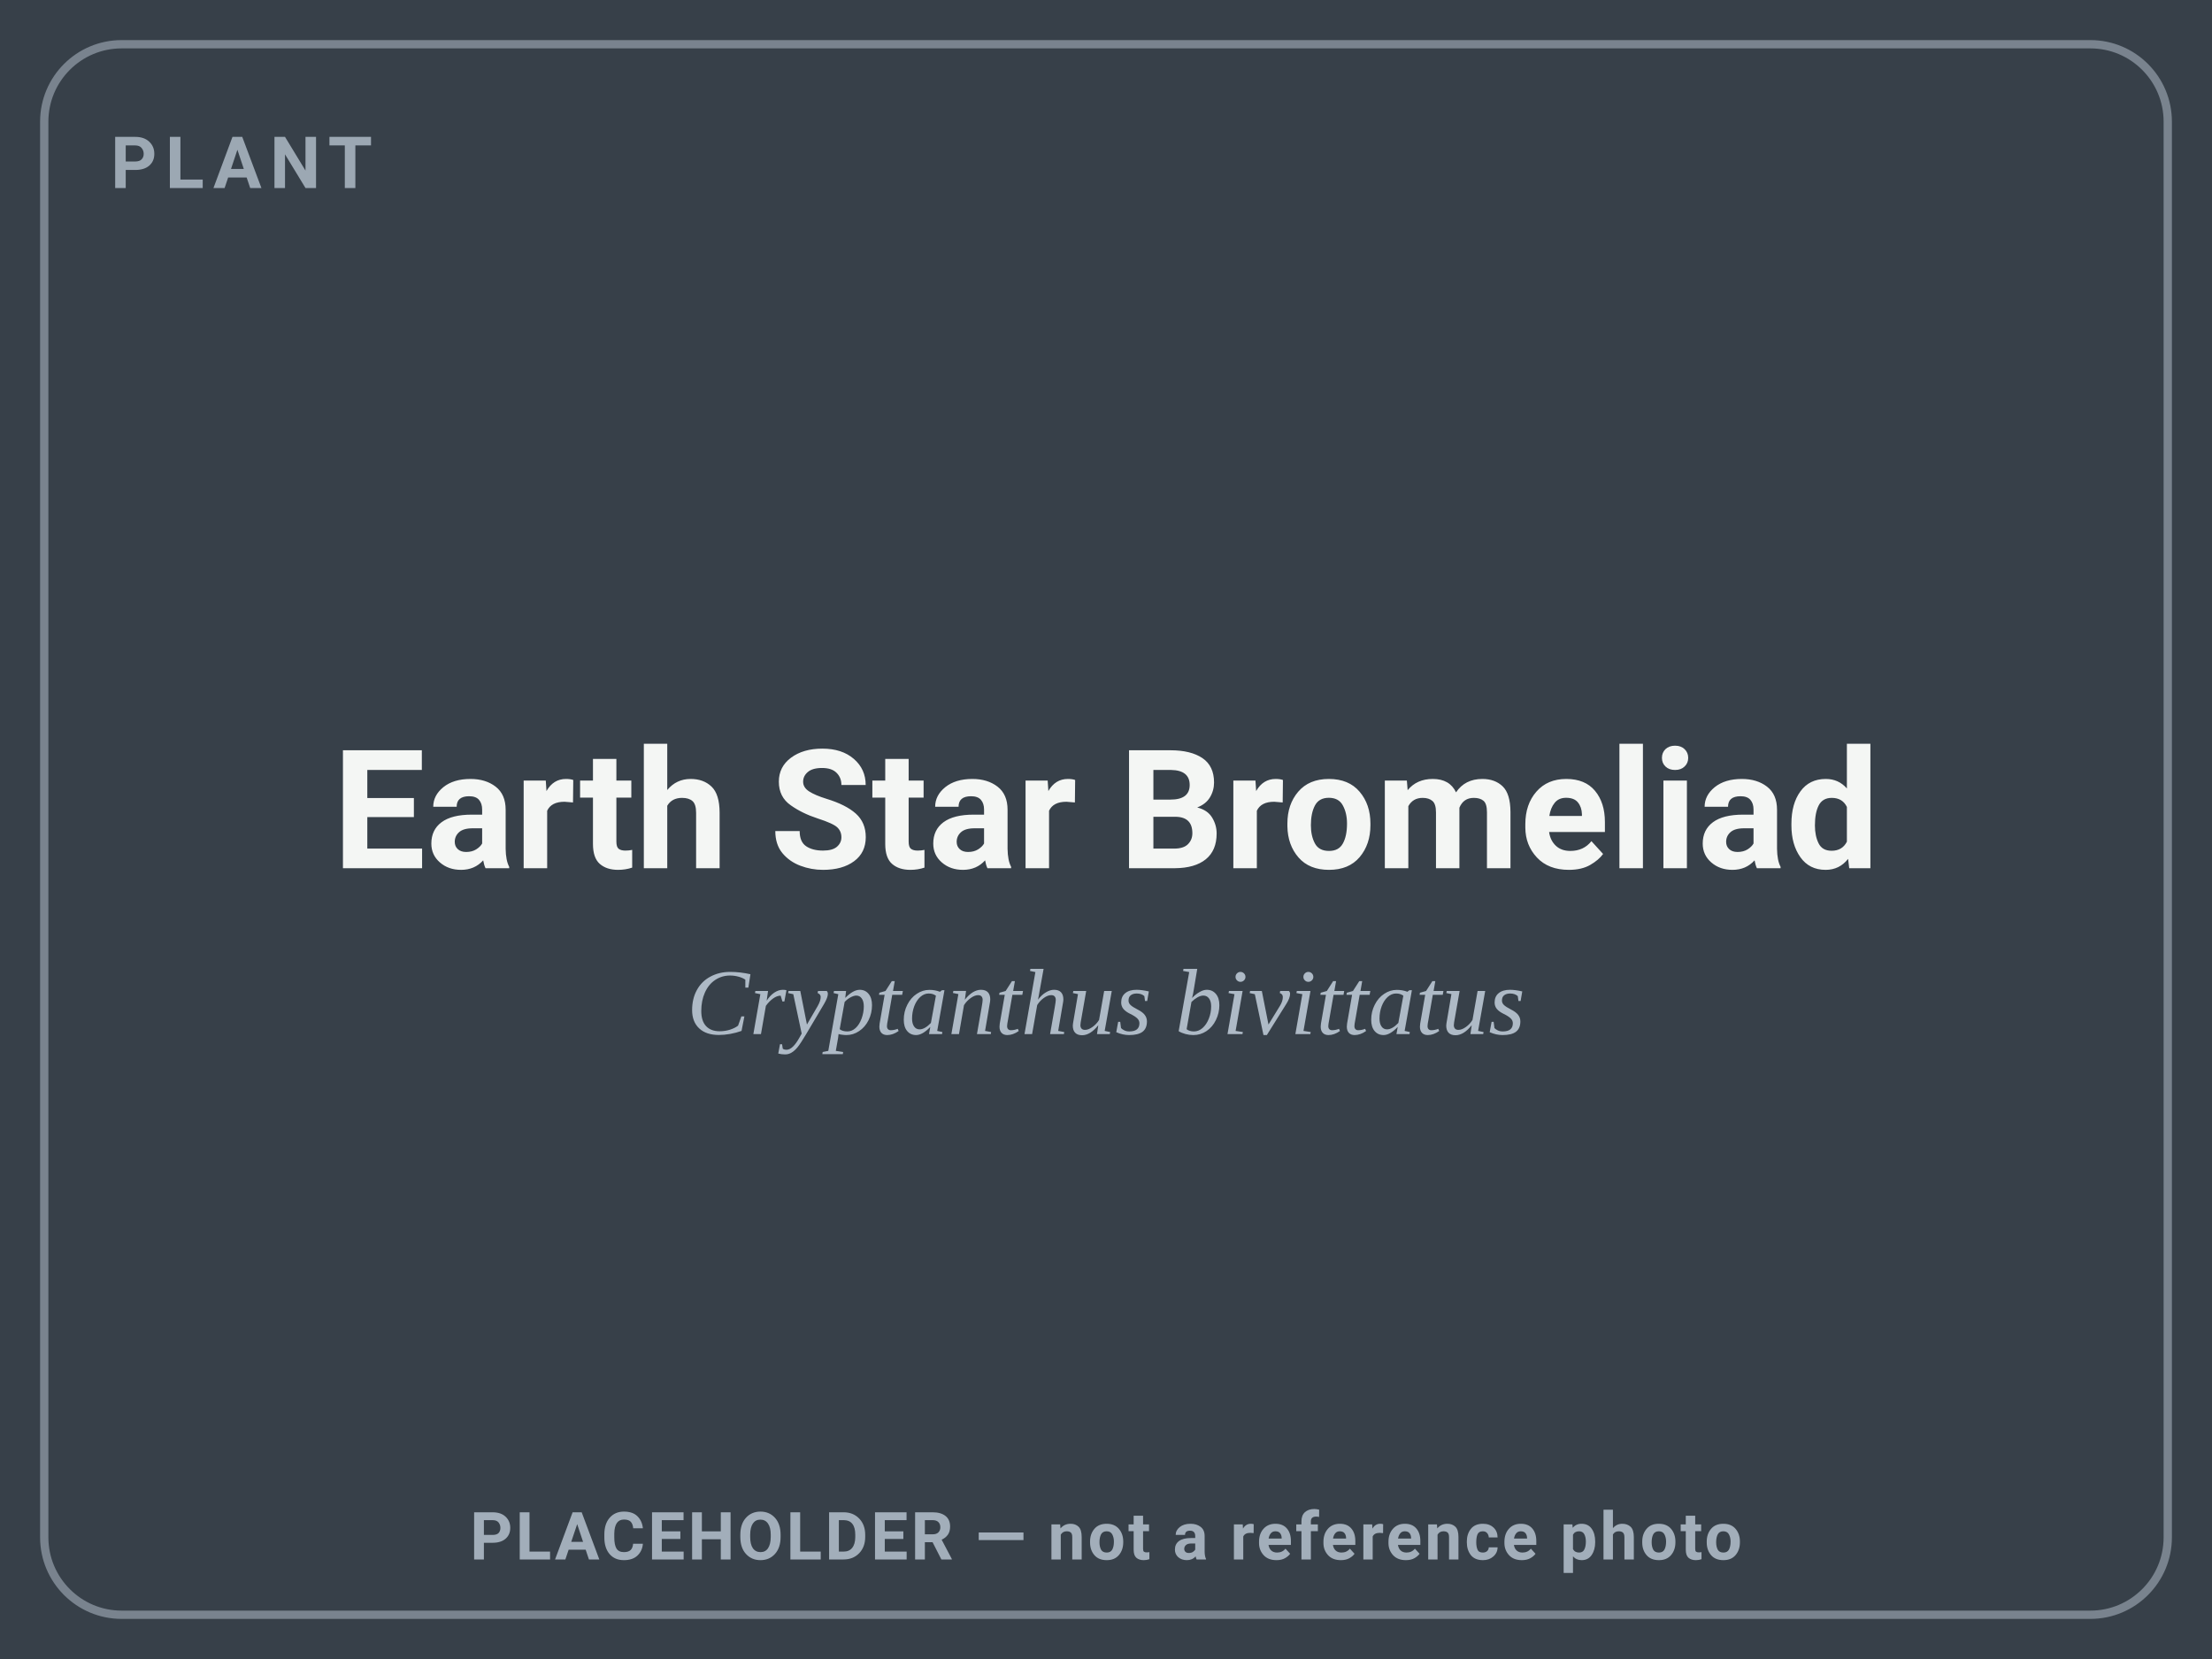
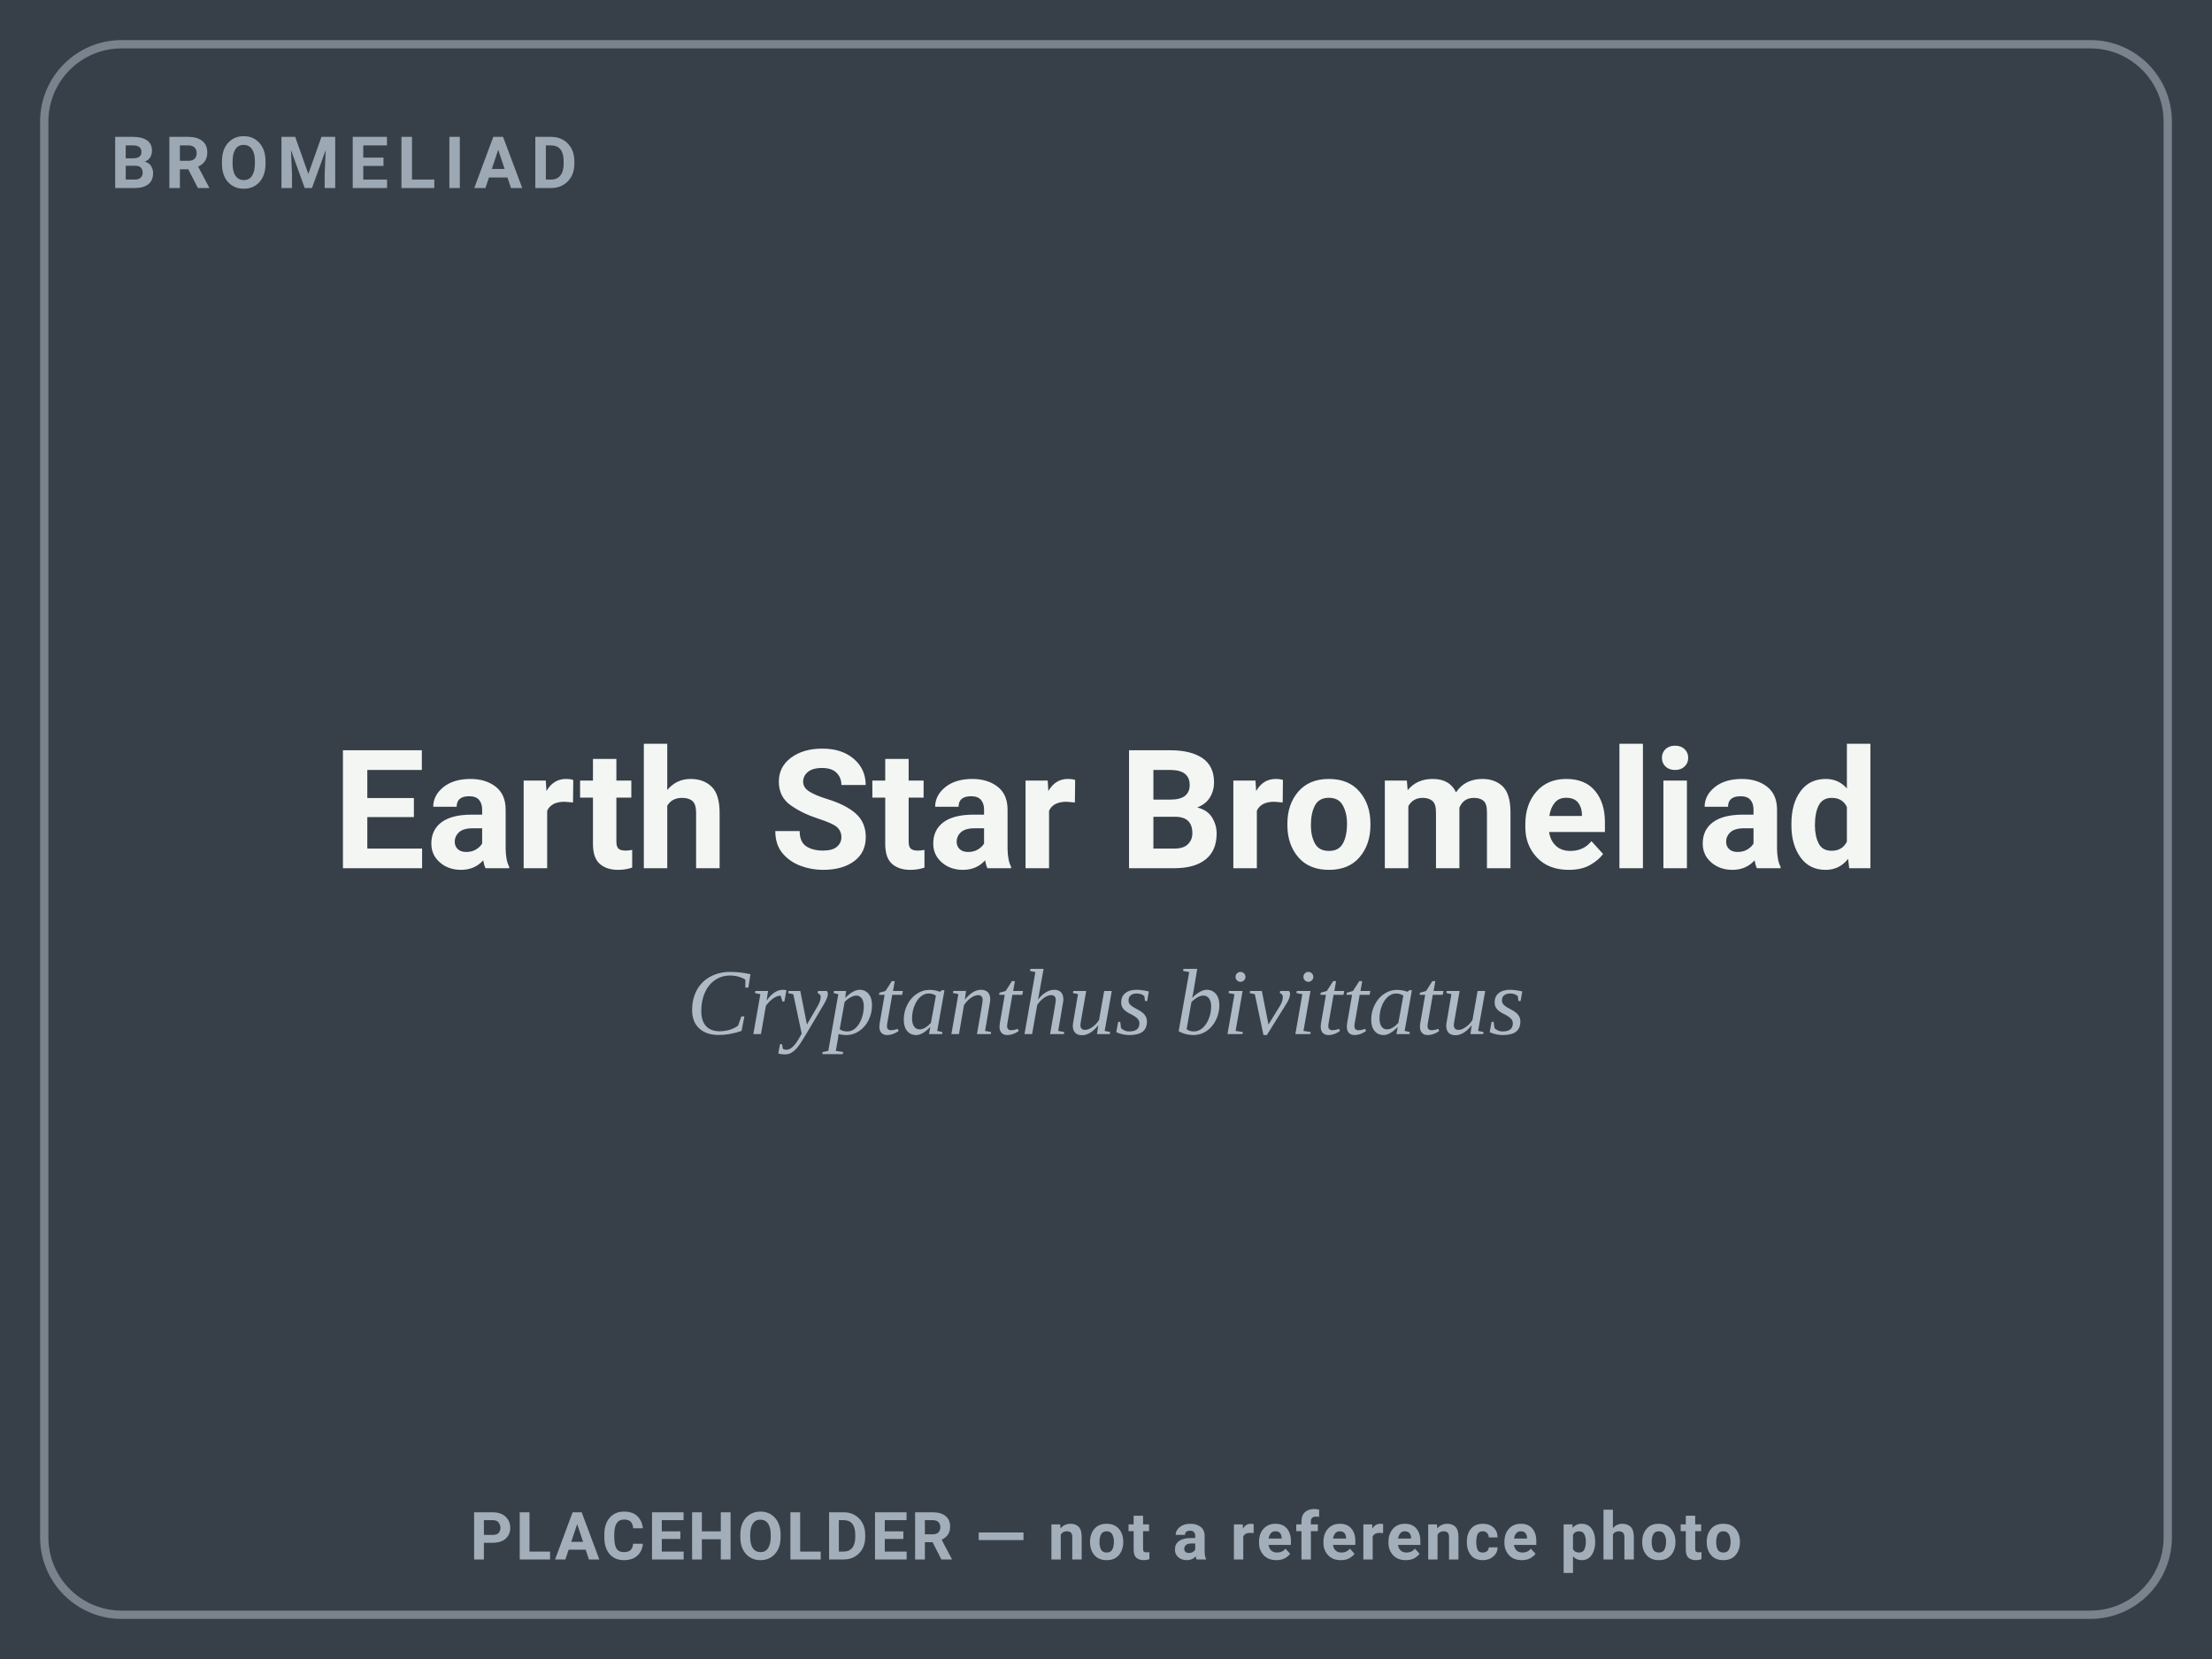
<svg xmlns="http://www.w3.org/2000/svg" viewBox="0 0 400 300" role="img" aria-label="Stylized placeholder for Earth Star Bromeliad — not a reference photo">
  <rect width="400" height="300" fill="#374049" />
  <rect x="8" y="8" width="384" height="284" rx="14" fill="none" stroke="#aebac6" stroke-width="1.5" opacity="0.55" />
-   <text x="20" y="34" font-family="-apple-system, Segoe UI, Roboto, sans-serif" font-size="13" font-weight="600" letter-spacing="1.5" fill="#aebac6" opacity="0.85">PLANT</text>
+   <text x="20" y="34" font-family="-apple-system, Segoe UI, Roboto, sans-serif" font-size="13" font-weight="600" letter-spacing="1.5" fill="#aebac6" opacity="0.85">BROMELIAD</text>
  <text x="200" text-anchor="middle" font-family="-apple-system, Segoe UI, Roboto, sans-serif" font-size="30" font-weight="700" fill="#f4f6f4">
    <tspan x="200" y="157">Earth Star Bromeliad</tspan>
  </text>
  <text x="200" y="187" text-anchor="middle" font-family="Georgia, Times New Roman, serif" font-style="italic" font-size="17" fill="#aebac6">Cryptanthus bivittatus</text>
  <text x="200" y="282" text-anchor="middle" font-family="-apple-system, Segoe UI, Roboto, sans-serif" font-size="12" font-weight="600" letter-spacing="0.5" fill="#aebac6" opacity="0.9">PLACEHOLDER — not a reference photo</text>
</svg>
